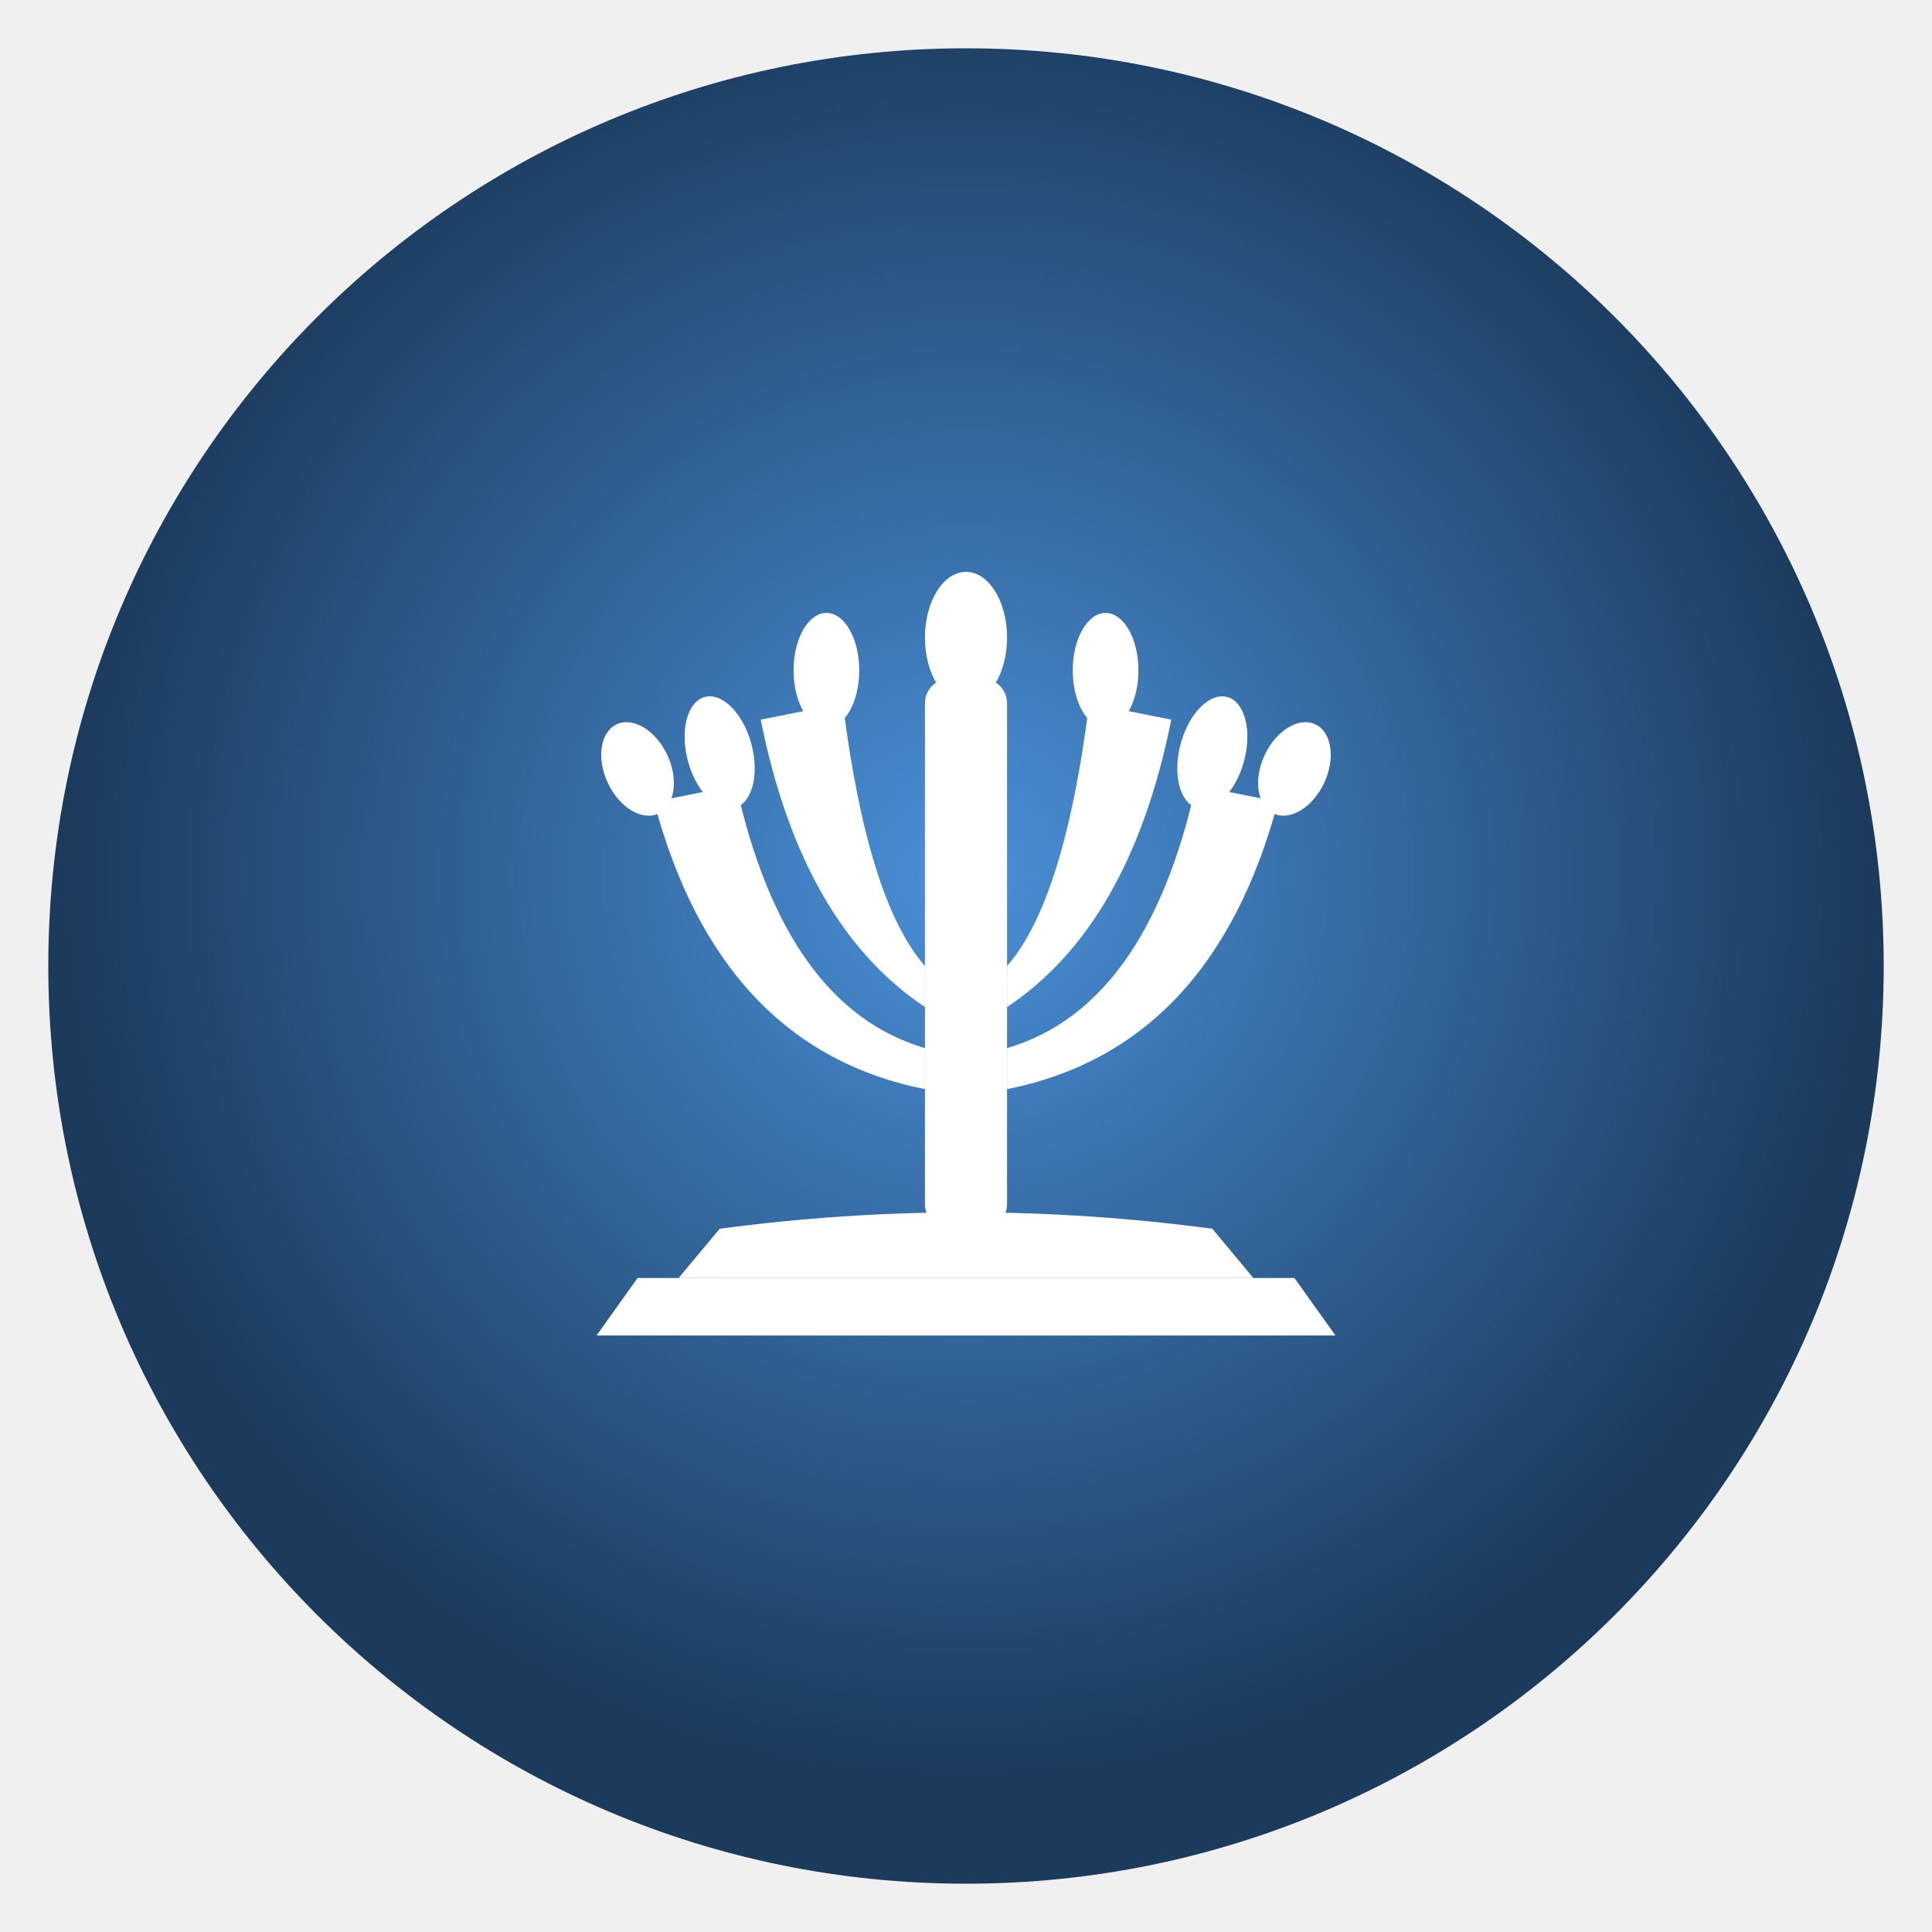
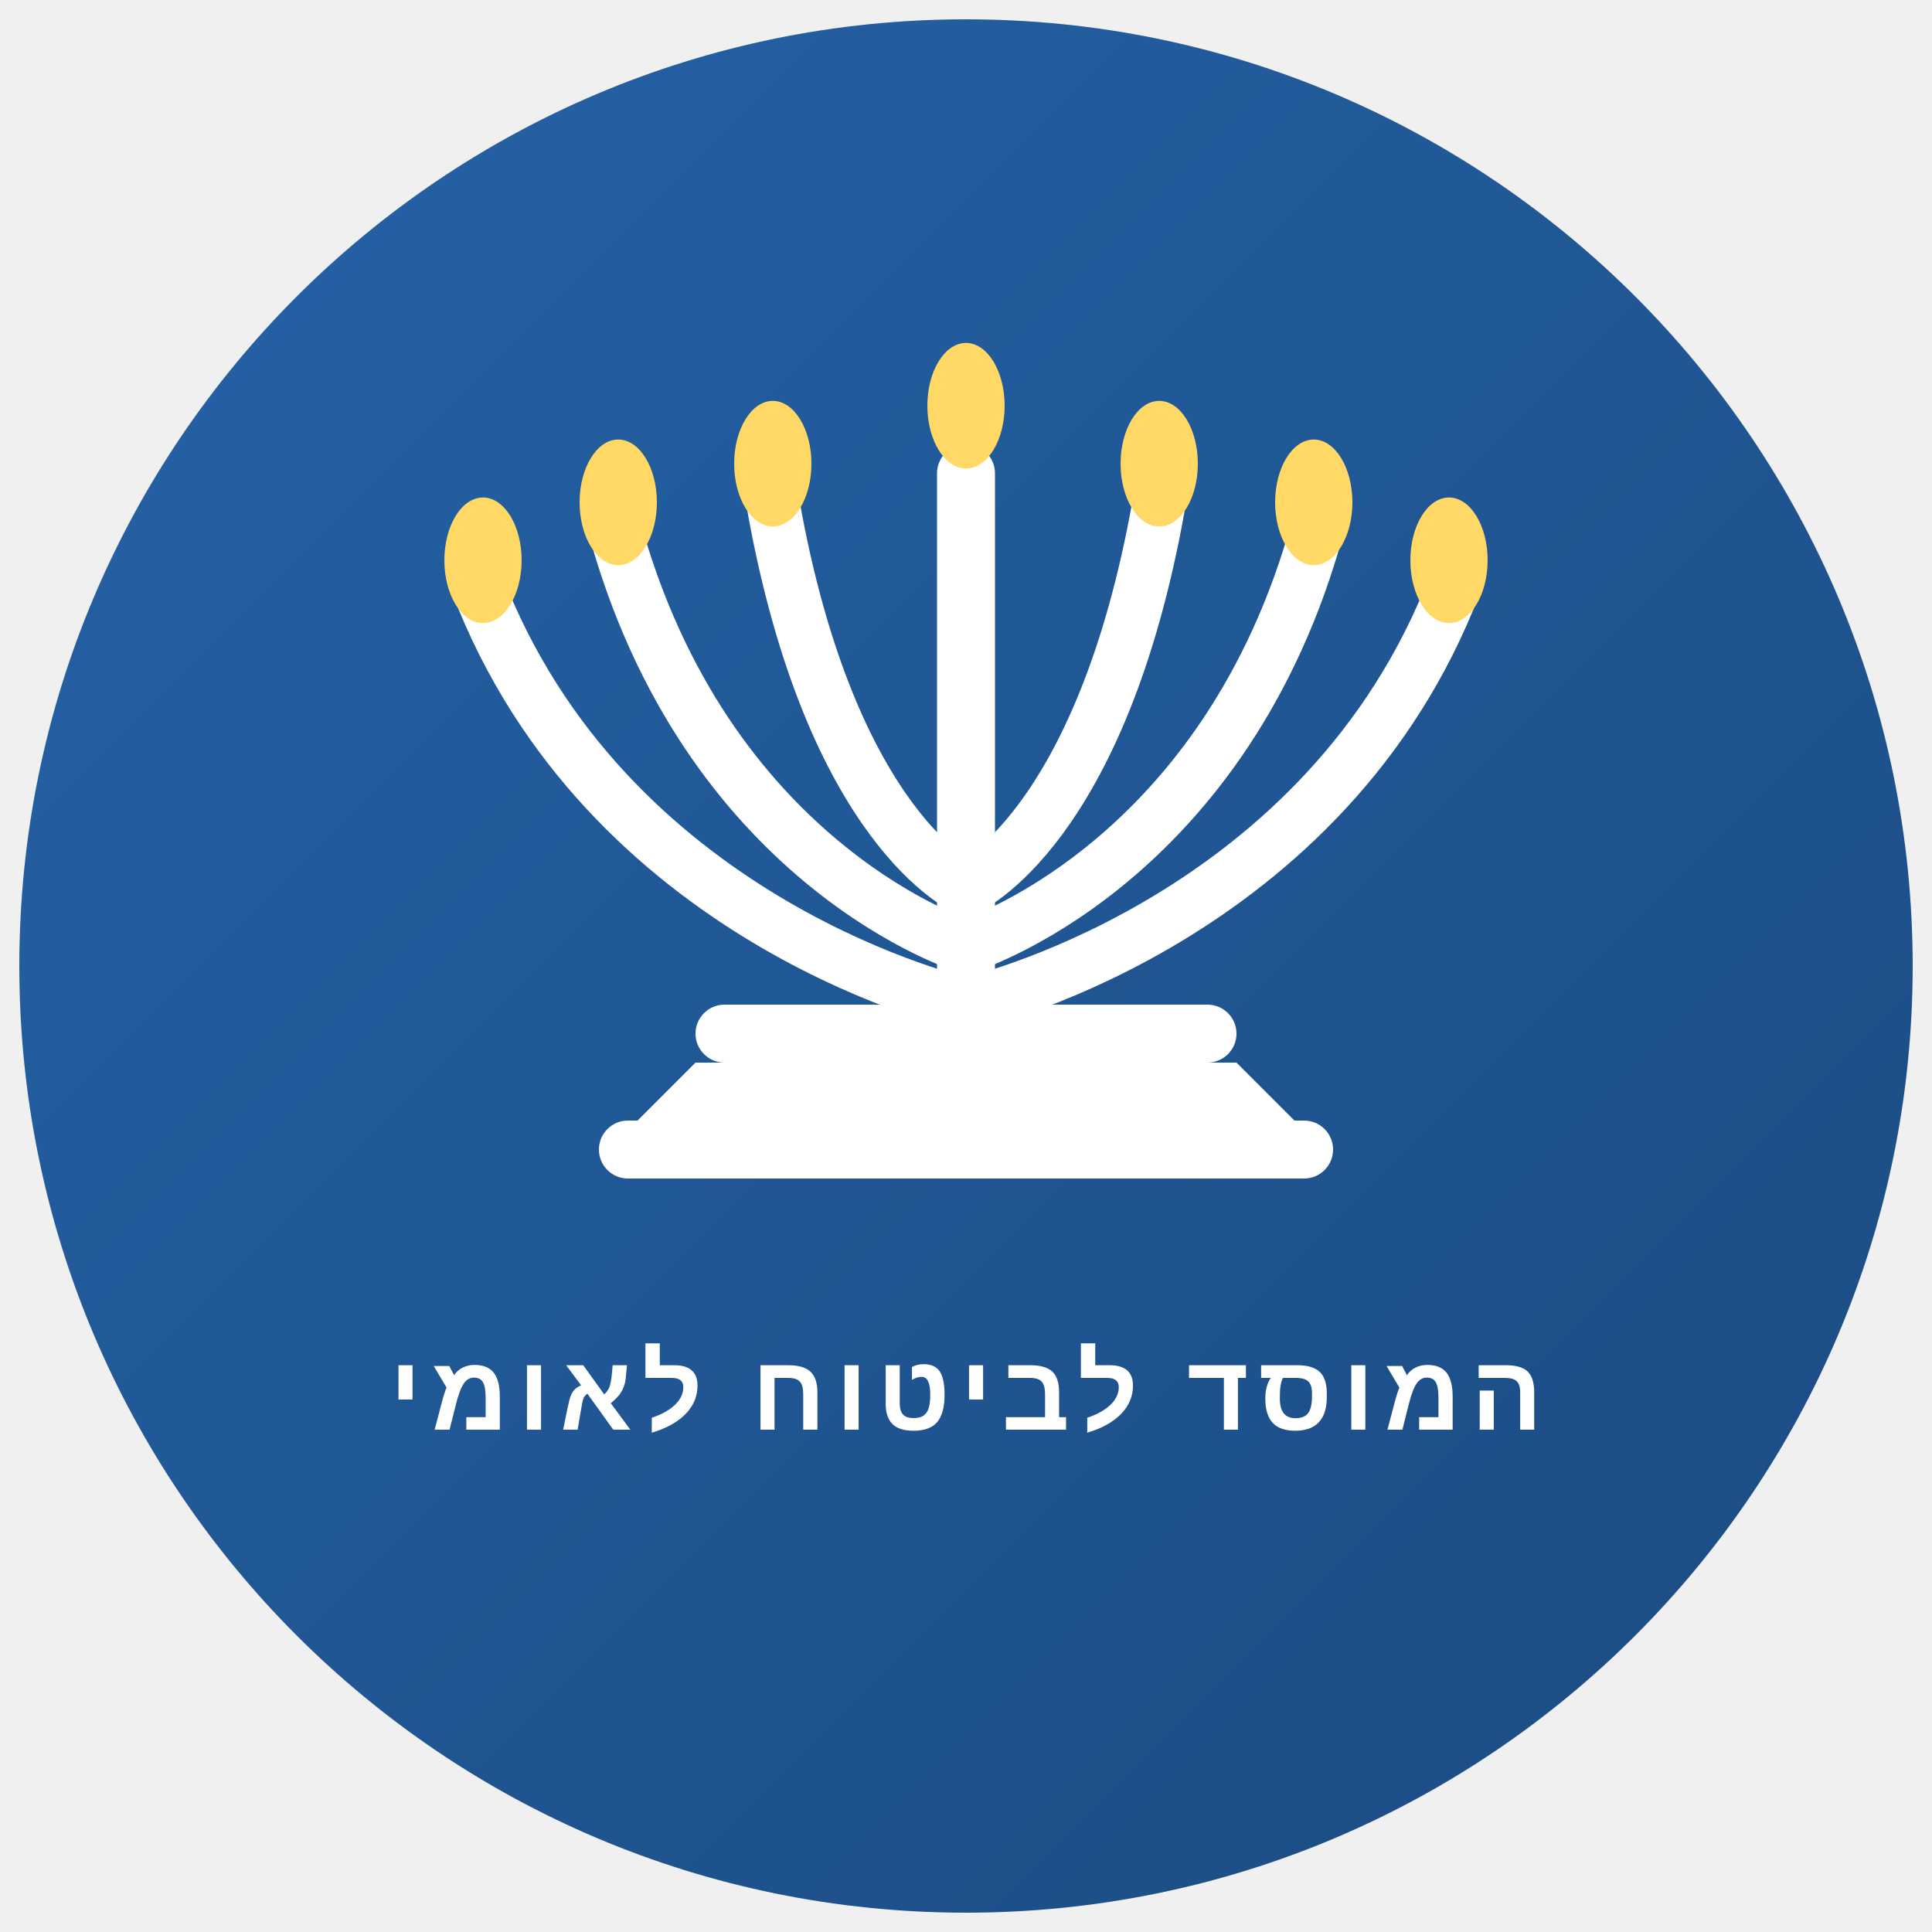
<svg xmlns="http://www.w3.org/2000/svg" viewBox="0 0 200 200">
  <defs>
-     <radialGradient id="bg" cx="50%" cy="45%" r="50%">
-       <stop offset="0%" stop-color="#4A90D9" />
-       <stop offset="100%" stop-color="#1B3A5C" />
-     </radialGradient>
+     <linearGradient id="bg" x1="0" y1="0" x2="200" y2="200" gradientUnits="userSpaceOnUse">
+       <stop offset="0%" stop-color="#2563A8" />
+       <stop offset="100%" stop-color="#1B4A80" />
+     </linearGradient>
  </defs>
-   <circle cx="100" cy="100" r="95" fill="url(#bg)" />
-   <g transform="translate(100,100) scale(0.85)" fill="white">
-     <path d="M-45,45 L45,45 L40,38 L-40,38 Z" />
-     <path d="M-35,38 L35,38 L30,32 Q0,28 -30,32 Z" />
-     <rect x="-5" y="-35" width="10" height="67" rx="3" />
-     <path d="M-5,15 Q-30,10 -38,-20 L-28,-22 Q-22,5 -5,10 Z" />
-     <path d="M-5,5 Q-20,-5 -25,-30 L-15,-32 Q-12,-8 -5,0 Z" />
-     <path d="M5,15 Q30,10 38,-20 L28,-22 Q22,5 5,10 Z" />
-     <path d="M5,5 Q20,-5 25,-30 L15,-32 Q12,-8 5,0 Z" />
-     <ellipse cx="0" cy="-40" rx="5" ry="8" />
-     <ellipse cx="-17" cy="-36" rx="4" ry="7" />
-     <ellipse cx="17" cy="-36" rx="4" ry="7" />
-     <ellipse cx="-30" cy="-26" rx="4" ry="7" transform="rotate(-15,-30,-26)" />
-     <ellipse cx="30" cy="-26" rx="4" ry="7" transform="rotate(15,30,-26)" />
-     <ellipse cx="-40" cy="-24" rx="4" ry="6" transform="rotate(-25,-40,-24)" />
-     <ellipse cx="40" cy="-24" rx="4" ry="6" transform="rotate(25,40,-24)" />
+   <circle cx="100" cy="100" r="98" fill="url(#bg)" />
+   <g transform="translate(100,88)" fill="white">
+     <rect x="-3" y="-42" width="6" height="58" rx="3" />
+     <path d="M0,4 C0,4 -14,-2 -20,-36" stroke="white" stroke-width="5.5" fill="none" stroke-linecap="round" />
+     <path d="M0,4 C0,4 14,-2 20,-36" stroke="white" stroke-width="5.5" fill="none" stroke-linecap="round" />
+     <path d="M0,10 C0,10 -26,2 -36,-32" stroke="white" stroke-width="5.5" fill="none" stroke-linecap="round" />
+     <path d="M0,10 C0,10 26,2 36,-32" stroke="white" stroke-width="5.5" fill="none" stroke-linecap="round" />
+     <path d="M0,16 C0,16 -36,8 -50,-26" stroke="white" stroke-width="5.5" fill="none" stroke-linecap="round" />
+     <path d="M0,16 C0,16 36,8 50,-26" stroke="white" stroke-width="5.5" fill="none" stroke-linecap="round" />
+     <ellipse cx="0" cy="-46" rx="4" ry="6.5" fill="#FFD866" />
+     <ellipse cx="-20" cy="-40" rx="4" ry="6.5" fill="#FFD866" />
+     <ellipse cx="20" cy="-40" rx="4" ry="6.5" fill="#FFD866" />
+     <ellipse cx="-36" cy="-36" rx="4" ry="6.5" fill="#FFD866" />
+     <ellipse cx="36" cy="-36" rx="4" ry="6.5" fill="#FFD866" />
+     <ellipse cx="-50" cy="-30" rx="4" ry="6.5" fill="#FFD866" />
+     <ellipse cx="50" cy="-30" rx="4" ry="6.5" fill="#FFD866" />
+     <rect x="-28" y="16" width="56" height="6" rx="3" fill="white" />
+     <path d="M-34,28 L34,28 L28,22 L-28,22 Z" fill="white" />
+     <rect x="-38" y="28" width="76" height="6" rx="3" fill="white" />
  </g>
+   <text x="100" y="148" text-anchor="middle" fill="white" font-family="Arial,sans-serif" font-size="11" font-weight="700" letter-spacing="1">המוסד לביטוח לאומי</text>
</svg>
